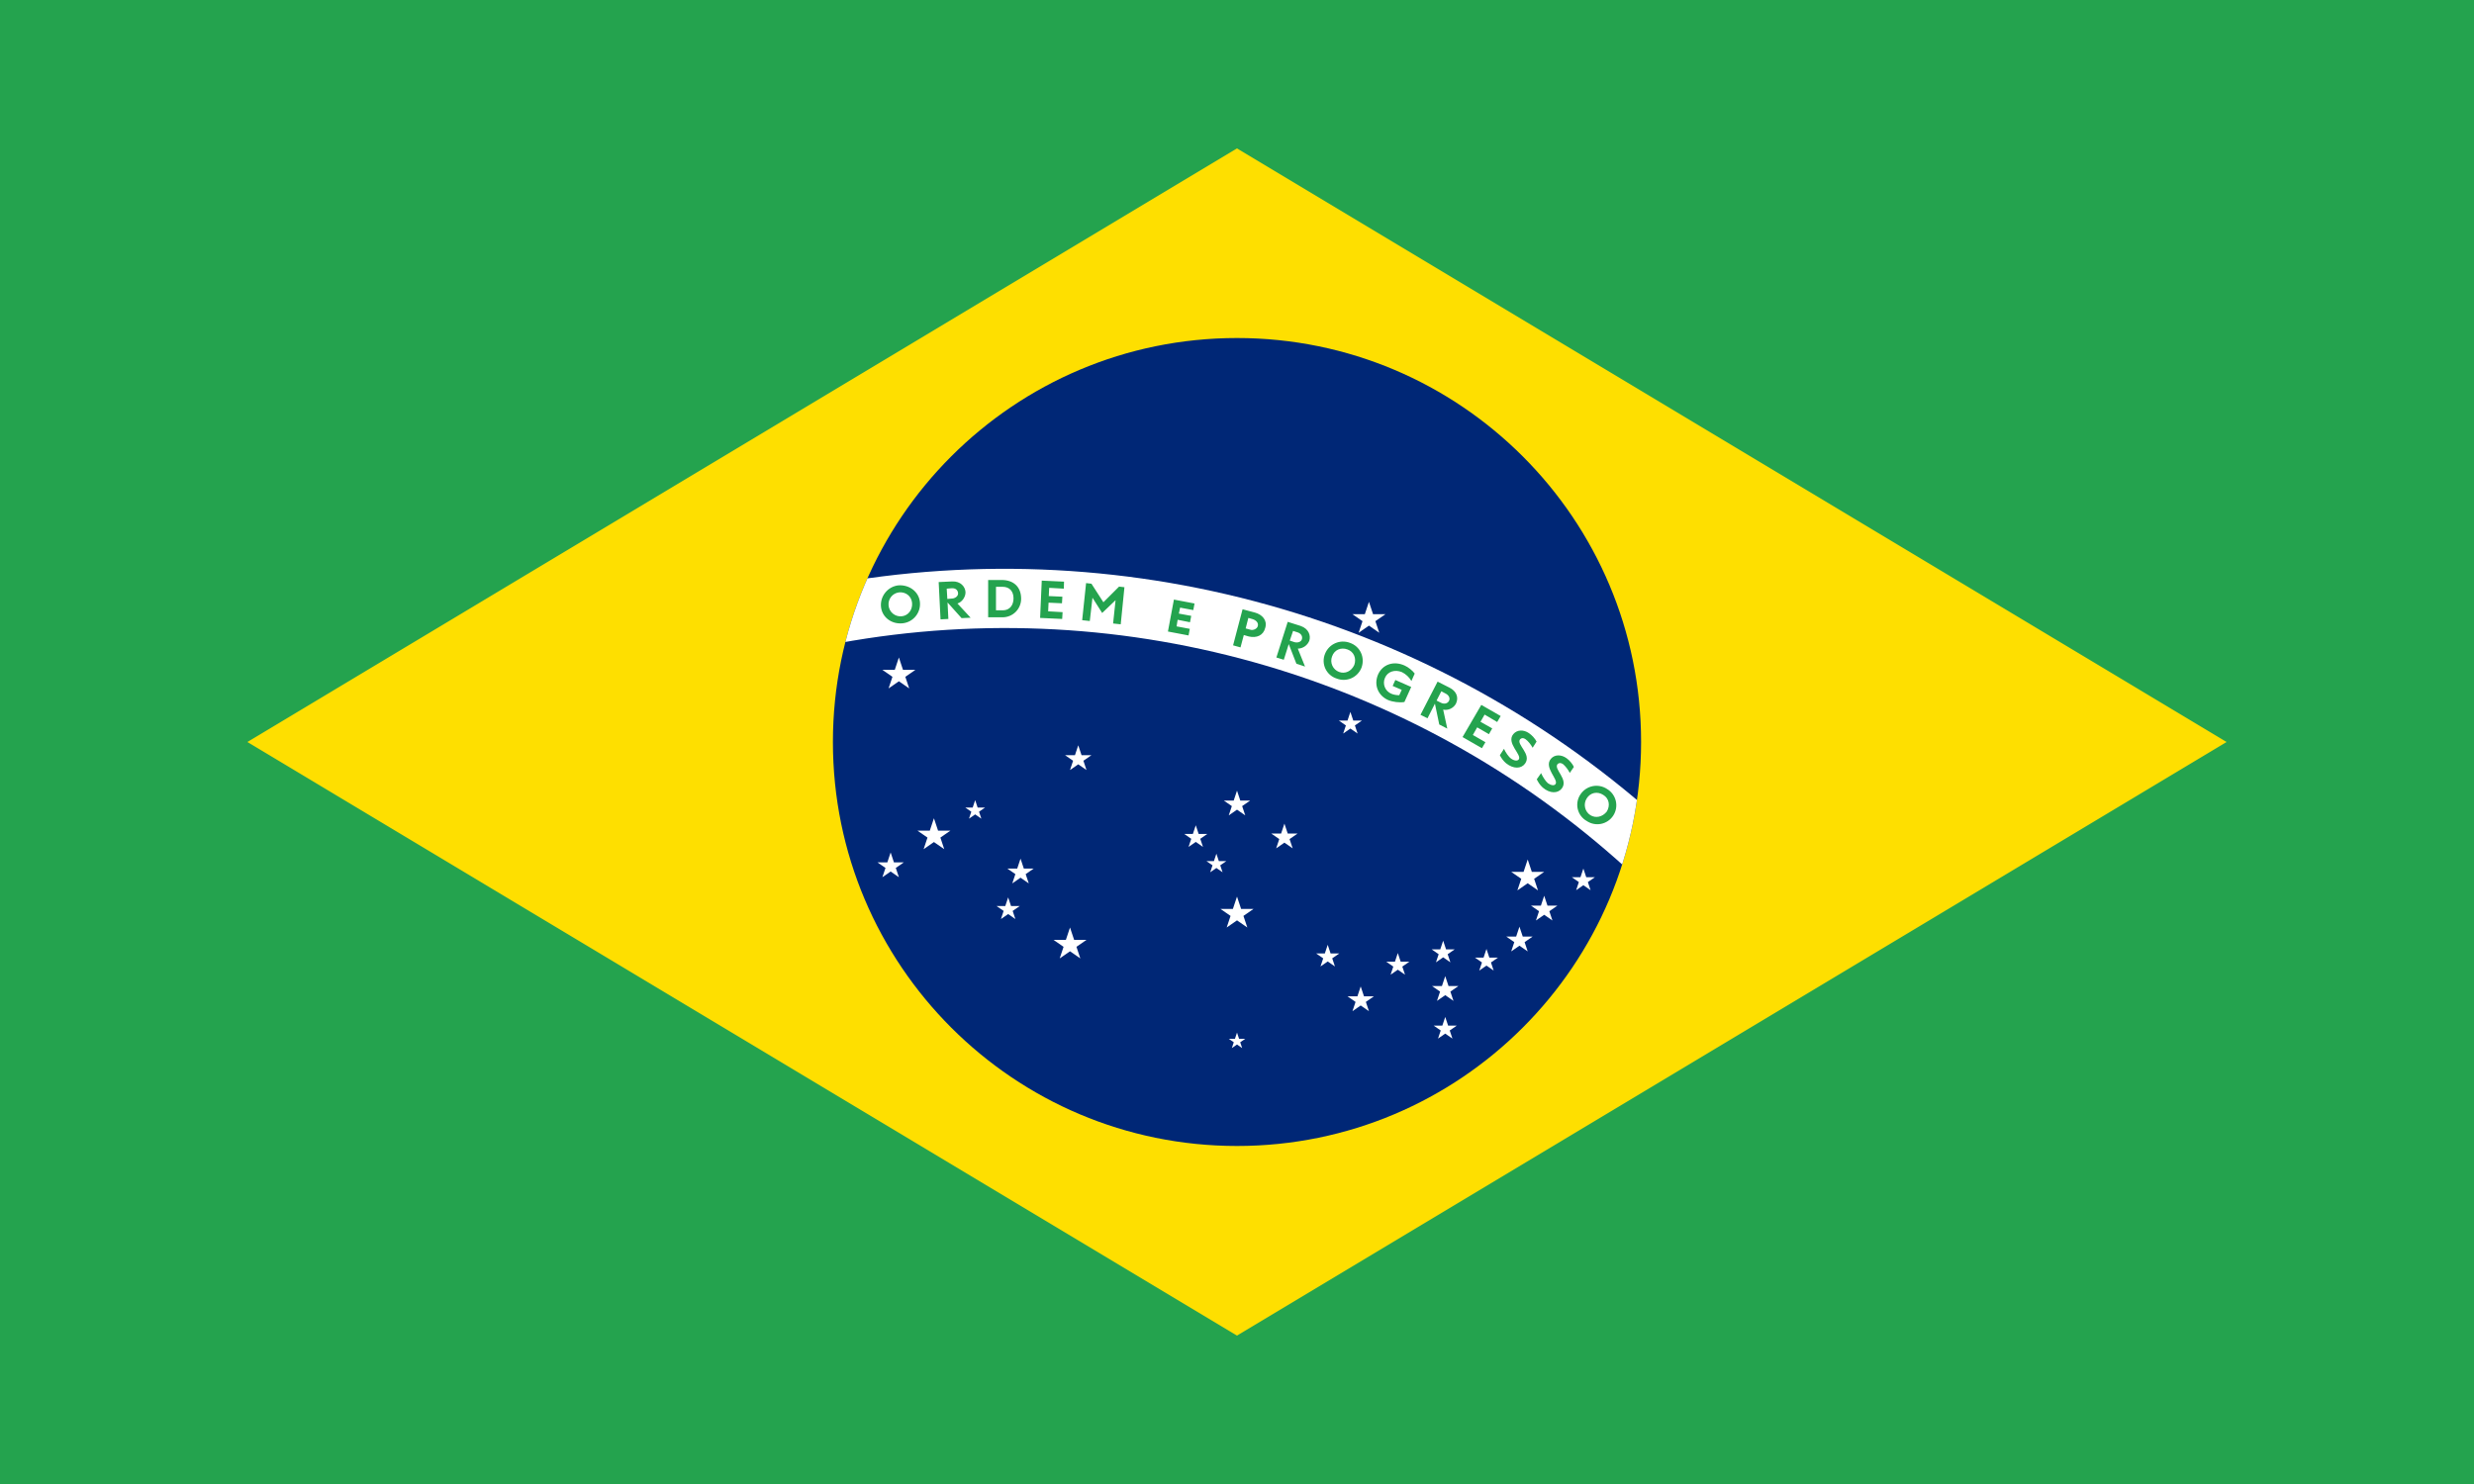
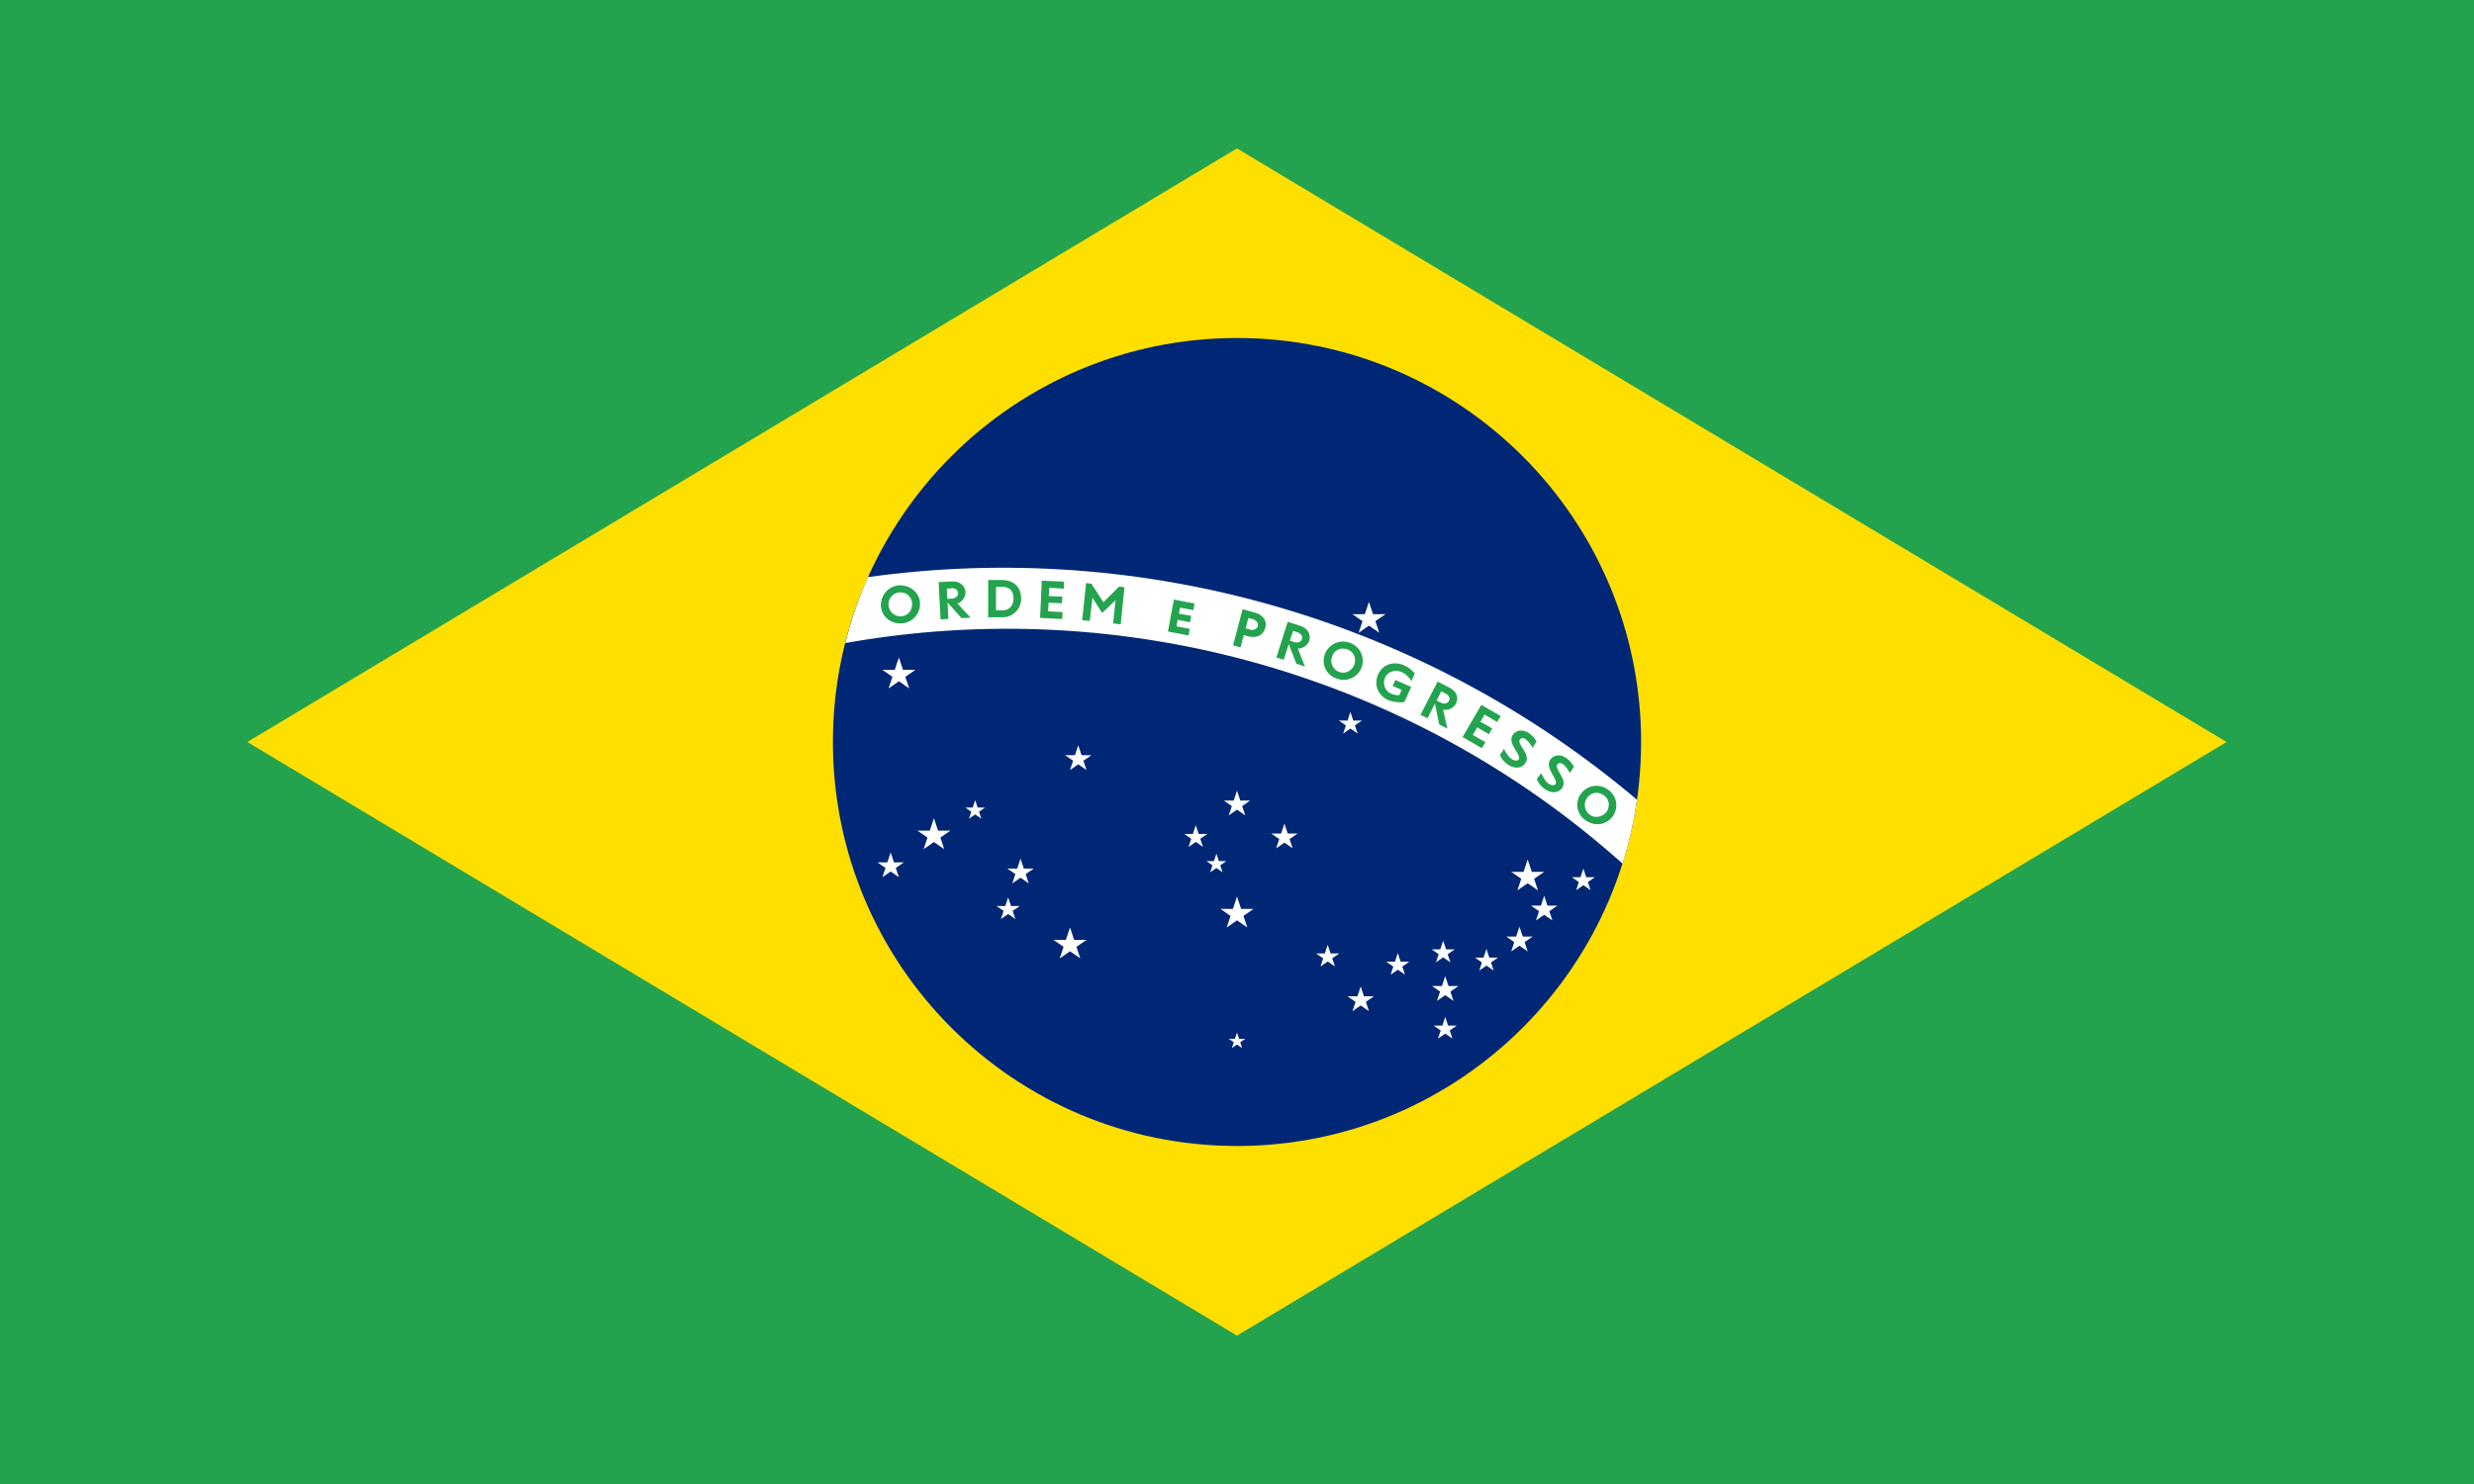
<svg xmlns="http://www.w3.org/2000/svg" xmlns:xlink="http://www.w3.org/1999/xlink" width="1200" height="720">
  <defs>
    <path id="star1" d="M0-8L5 7-8-2H8L-5 7Z" />
    <use id="star2" xlink:href="#star1" transform="scale(0.8)" />
    <use id="star3" xlink:href="#star1" transform="scale(0.7)" />
    <use id="star4" xlink:href="#star1" transform="scale(0.6)" />
    <use id="star5" xlink:href="#star1" transform="scale(0.5)" />
  </defs>
  <path fill="#24a34e" d="M0 0h1200v720H0z" />
  <path fill="#fedf00" d="M120 360l480 288 480-288L600 72 120 360Z" />
  <circle id="circle" cx="600" cy="360" r="196" fill="#002776" />
-   <clipPath id="b">
-     <use xlink:href="#circle" />
-   </clipPath>
  <g fill="#fff">
-     <g clip-path="url(#b)">
-       <path d="M400 284A476 476 0 0 1 814 406L794 426A448 448 0 0 0 407 312Z" />
-     </g>
+     <path d="M421 280A476 476 0 0 1 794 388A196 196 0 0 1 787 419A448 448 0 0 0 410 312A196 196 0 0 1 421 280Z" />
    <use id="αCMi" xlink:href="#star1" x="436" y="327" />
    <use id="αCMa" xlink:href="#star1" x="453" y="405" />
    <use id="βCMa" xlink:href="#star2" x="432" y="420" />
    <use id="γCMa" xlink:href="#star4" x="473" y="393" />
    <use id="δCMa" xlink:href="#star2" x="495" y="423" />
    <use id="εCMa" xlink:href="#star3" x="489" y="441" />
    <use id="αVir" xlink:href="#star1" x="664" y="300" />
    <use id="αSco" xlink:href="#star1" x="741" y="425" />
    <use id="βSco" xlink:href="#star3" x="768" y="427" />
    <use id="εSco" xlink:href="#star2" x="749" y="441" />
    <use id="θSco" xlink:href="#star2" x="701" y="480" />
    <use id="ιSco" xlink:href="#star3" x="701" y="499" />
    <use id="κSco" xlink:href="#star3" x="721" y="466" />
    <use id="λSco" xlink:href="#star2" x="737" y="456" />
    <use id="μSco" xlink:href="#star3" x="700" y="462" />
    <use id="αHya" xlink:href="#star2" x="523" y="368" />
    <use id="γHya" xlink:href="#star3" x="655" y="351" />
    <use id="αCru" xlink:href="#star1" x="600" y="443" />
    <use id="βCru" xlink:href="#star2" x="623" y="406" />
    <use id="γCru" xlink:href="#star2" x="600" y="390" />
    <use id="δCru" xlink:href="#star3" x="580" y="406" />
    <use id="εCru" xlink:href="#star4" x="590" y="419" />
    <use id="αTrA" xlink:href="#star2" x="660" y="485" />
    <use id="βTrA" xlink:href="#star3" x="678" y="468" />
    <use id="γTrA" xlink:href="#star3" x="644" y="464" />
    <use id="αCar" xlink:href="#star1" x="519" y="458" />
    <use id="σOct" xlink:href="#star5" x="600" y="505" />
  </g>
  <path d="M771.4 395.5c2.6 1.6 5.9.9 8-1.8 1.7-2.9 1.1-6.3-1.7-8-2.9-1.9-6.3-1.2-8.1 1.7a5.9 5.9 0 0 0 1.8 8.1Zm11.1.2a9.2 9.2 0 0 1-12.9 2.6 9 9 0 0 1-3-12.9 9.3 9.3 0 0 1 12.9-2.6 9.2 9.2 0 0 1 3 12.9Zm-25-13.1c-1.9 2.4-5.7 2.5-9.2-.5-1.5-1.3-2.4-3-2.9-4l2.1-3c.7 1.6 2.1 3.9 3.3 4.9 1.6 1.1 3.1 1.3 3.7.4 1.6-2.2-5.9-8.1-2.2-12.3 1.8-2.1 5-2.1 7.6-.2 1.4 1 2.9 2.8 3.5 4.2l-2 2.9c-.7-1.5-2.1-3.3-3.3-4.3-1-.7-2-.6-2.6 0-2.1 2.5 5.5 7.4 2 11.9Zm-17.8-12.1c-1.8 2.5-5.6 2.7-9.2-.2a12 12 0 0 1-3-3.9l2-3.1c.7 1.6 2.2 3.9 3.5 4.8 1.6 1.1 3.1 1.2 3.7.3 1.5-2.3-6.2-7.9-2.7-12.2 1.8-2.2 5-2.3 7.6-.5 1.5 1 3 2.7 3.7 4.1l-1.9 3c-.8-1.5-2.2-3.3-3.5-4.2-1-.7-2-.6-2.6.1-2 2.5 5.8 7.2 2.4 11.8Zm-20.9-7.5-9.4-5.4 9.1-15.6 9.4 5.4-1.7 2.9-6.1-3.6-2 3.5 5.7 3.2-1.6 2.8-5.7-3.3-2.1 3.7 6.1 3.5Zm-20-22.1c1.5.8 3.2.6 4-.8.7-1.3 0-2.8-1.6-3.6l-2.1-1.1-2.3 4.5 2 1Zm3.2 12.6-3.9-2-2.1-10.1-3.6 7.1-3.4-1.7 8.3-16.1 5.9 3c3.1 1.6 4.5 4.5 3 7.7a5.8 5.8 0 0 1-6.2 2.9Zm-20.8-12.9c-2.3.4-5.7 0-8-1-4.8-2.2-6.9-7.3-4.8-12.3 2.2-5 7.6-6.8 12.9-4.4 1.8.8 3.9 2.5 4.9 3.9l-1.6 3.6a11 11 0 0 0-4.6-4.3c-3.4-1.4-6.9-.3-8.2 2.7a5.8 5.8 0 0 0 3.1 7.8c1.2.5 2.5.7 3.8.7l1.2-2.6-4.4-1.9 1.3-2.9 7.7 3.4ZM649.5 326c2.9 1.1 6-.3 7.4-3.4 1.1-3.2-.2-6.4-3.3-7.5-3.2-1.2-6.4.2-7.5 3.4a5.8 5.8 0 0 0 3.4 7.5Zm10.9-2.1a9.3 9.3 0 0 1-12.1 5.3 9 9 0 0 1-5.6-12 9.4 9.4 0 0 1 12.1-5.3c4.9 1.7 7.4 7 5.6 12Zm-32.7-12.4c1.4.5 3.4.1 3.8-1.4.4-1.6-.6-2.8-2.1-3.3l-2.2-.7-1.6 4.7Zm5.3 11.9-4.2-1.4-3.7-9.5-2.4 7.6-3.6-1.1 5.5-17.3 6.3 2c4 1.4 4.9 4.7 4.2 7.1a6.1 6.1 0 0 1-5.6 3.9Zm-26.6-17.9c1.4.5 3.4-.4 3.7-1.8.4-1.6-.9-2.8-2.5-3.3l-2.1-.6-1.3 5.1 2.2.6Zm-4.7 8.6-3.6-1 4.6-17.5 6 1.6c3.6 1 6.1 3.8 5 7.4-.9 3.7-4.2 5.1-8 4.2l-2.4-.7Zm-25.2-5.8-10-1.9 2.9-15.5 10 1.9-.6 3.2-6.4-1.2-.6 2.9 6 1.1-.6 3.1-6-1.2-.5 3.2 6.4 1.2Zm-32.9-5.4-3.7-.4 1.2-11.3-6.5 6.2-4.7-7.4-1.3 11.3-3.7-.4 1.9-18 2.6.3 5.8 9 7.6-7.6 2.6.3Zm-28.4-2.6-10.7-.5.8-18.1 10.8.5-.1 3.4-7.1-.4-.2 4 6.6.3-.2 3.2-6.5-.3-.2 4.2 7 .4Zm-32.1-4.2h3.2c4 0 5.3-3.1 5.3-5.8 0-3.4-1.9-5.6-5.3-5.6h-3.2Zm-3.8 3.4v-18.1h6.6c5.7 0 9.3 3.3 9.4 8.9a9 9 0 0 1-9.1 9.2Zm-19.8-8.9 2.2-.2c1.4 0 3.2-1.1 3-2.7-.2-1.7-1.5-2.4-3.1-2.3l-2.4.2Zm-3.3 9.9-.9-18.1 6.5-.3c4.2-.2 6.3 2.6 6.5 5 .2 2.2-1.5 5-3.9 5.7l6.4 6.9-4.4.2-6.8-7.6.4 8Zm-18.8-1.5c3.1-.3 5.3-3.1 5-6.5-.3-3.2-3-5.4-6.3-5.1a5.8 5.8 0 0 0-5.1 6.4 5.8 5.8 0 0 0 6.4 5.2Zm.5 3.4c-5.5.6-10.2-3-10.6-8.2a9.6 9.6 0 0 1 8.4-10.2c5.4-.4 10 3.1 10.5 8.1a9.4 9.4 0 0 1-8.3 10.3Z" fill="#24a34e" />
</svg>
